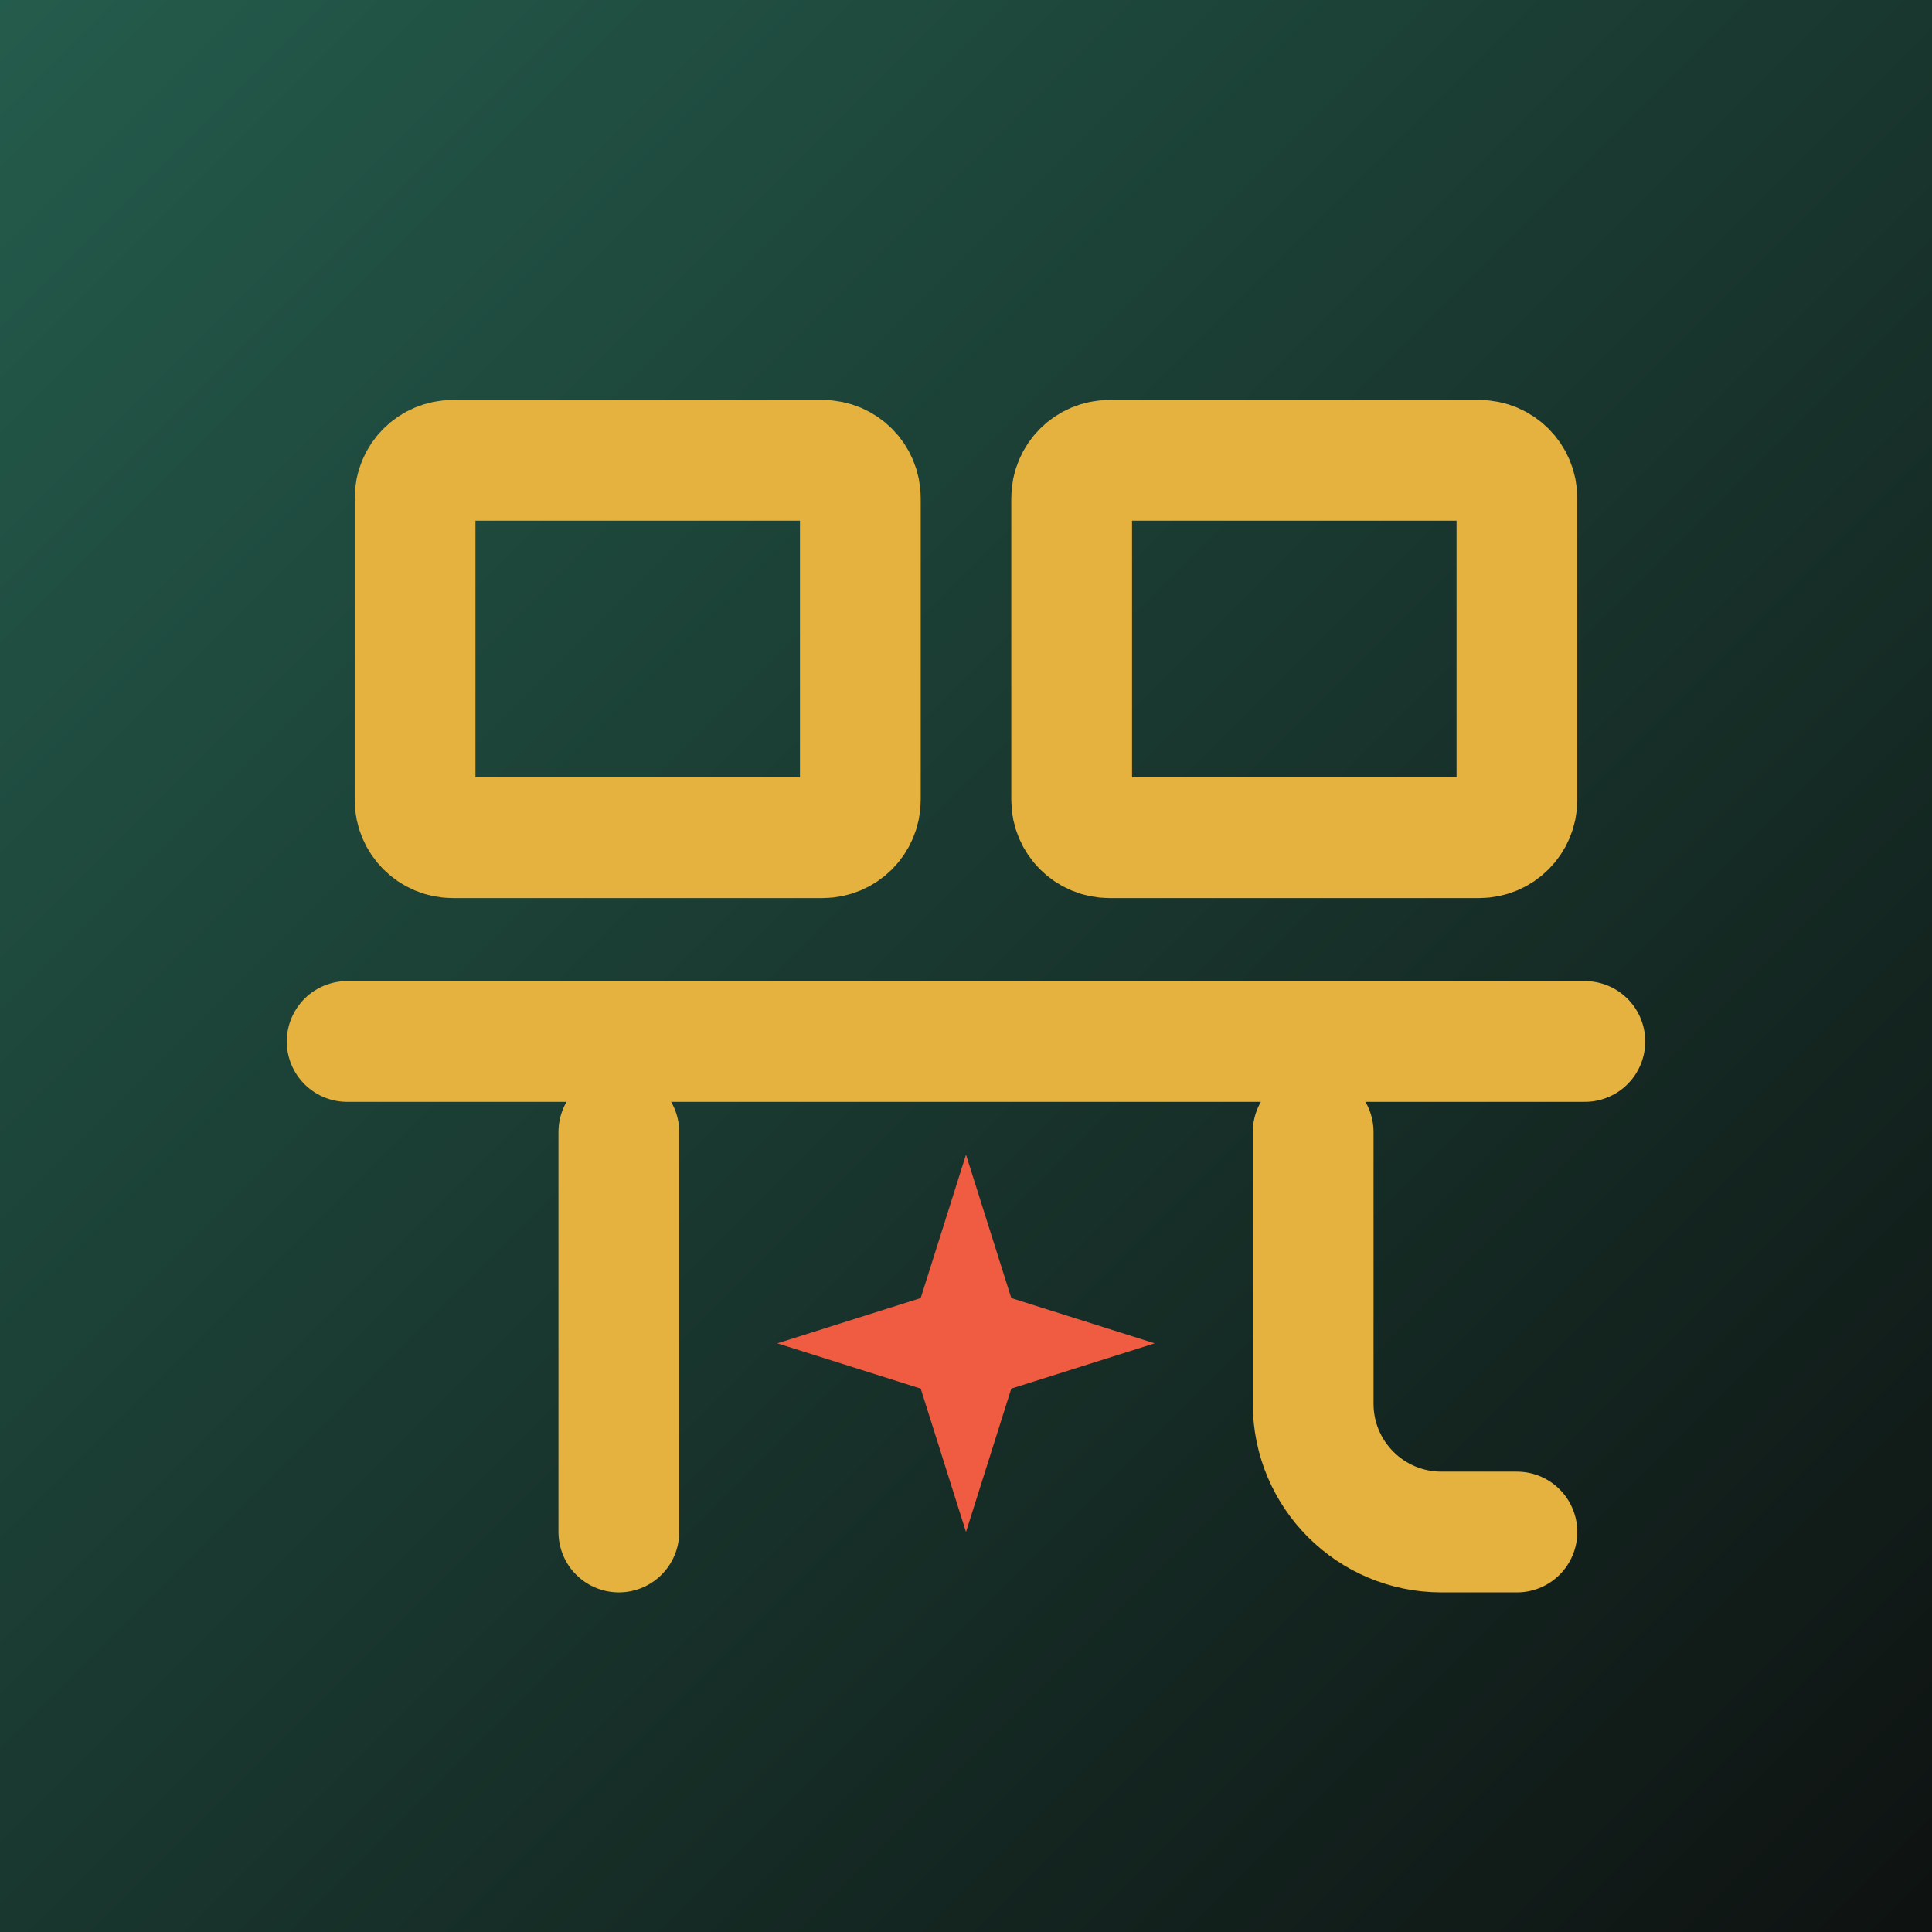
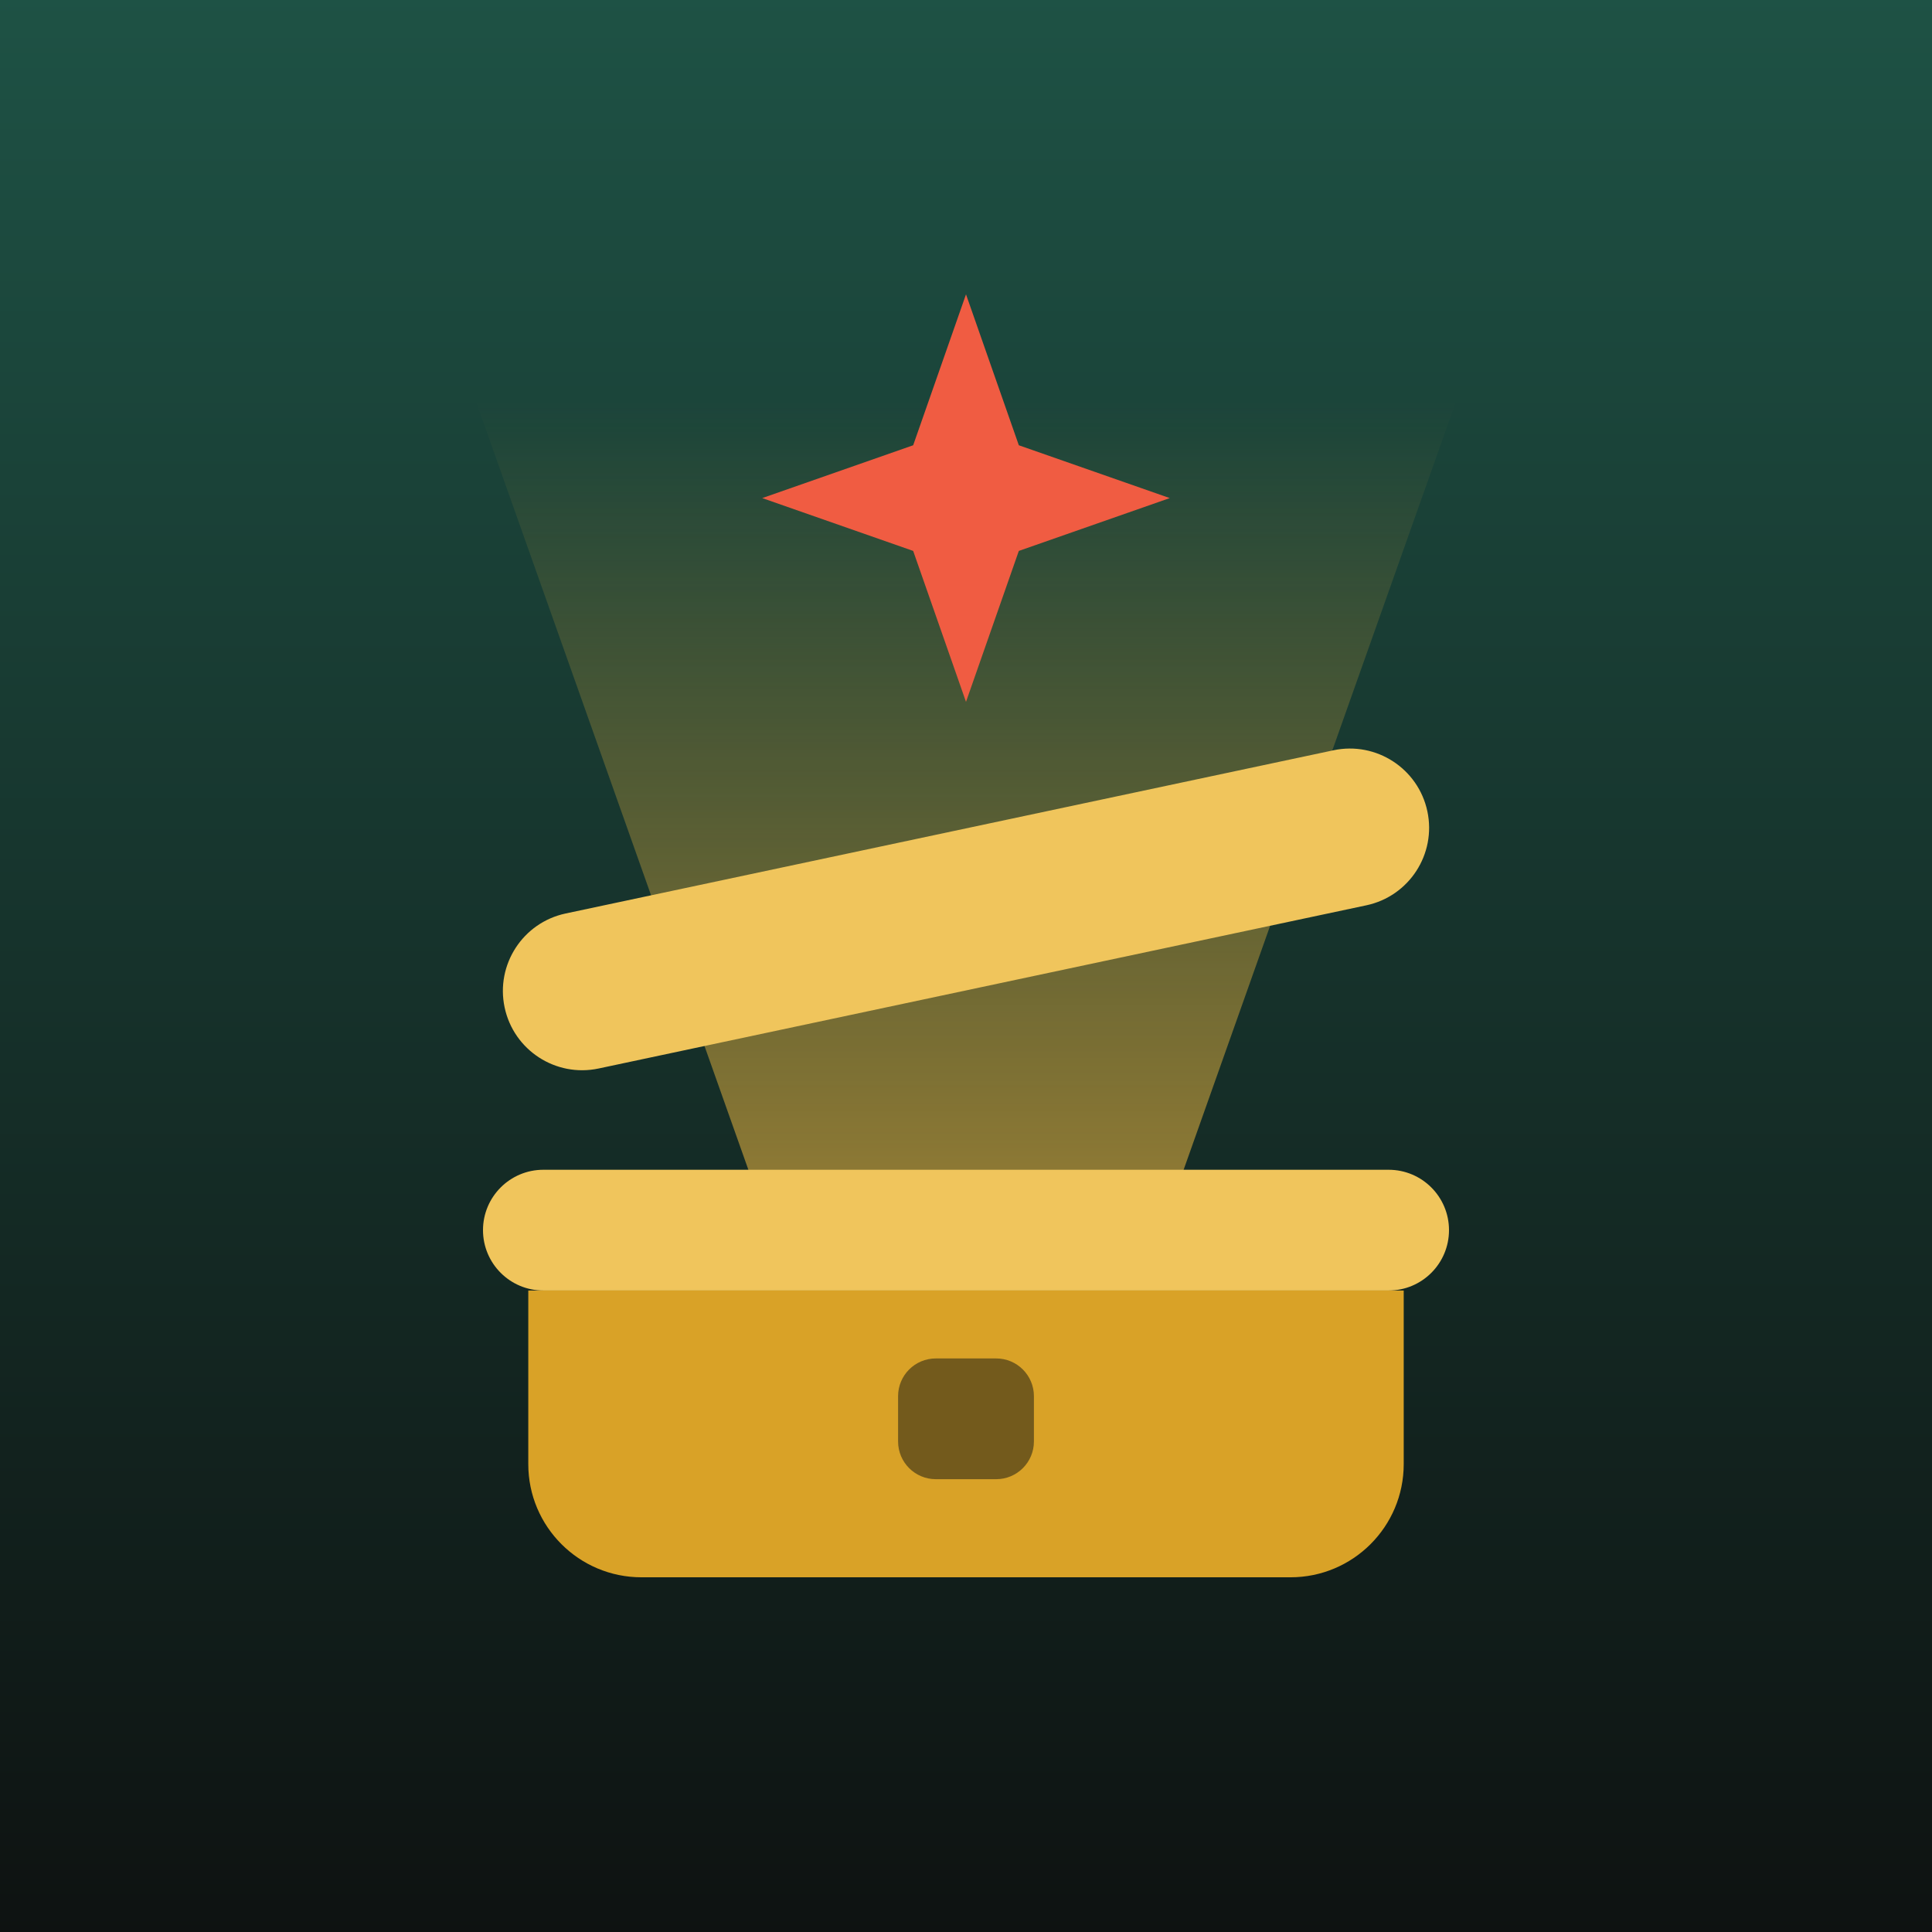
<svg xmlns="http://www.w3.org/2000/svg" viewBox="0 0 512 512">
  <defs>
-     <linearGradient id="g7" x1="0" y1="0" x2="1" y2="1">
-       <stop offset="0" stop-color="#245C4C" />
+     <linearGradient id="b" x1="0" y1="0" x2="0" y2="1">
+       <stop offset="0" stop-color="#1E5245" />
      <stop offset="1" stop-color="#0E1211" />
    </linearGradient>
+     <linearGradient id="beam" x1="0" y1="1" x2="0" y2="0">
+       <stop offset="0" stop-color="#E5B23F" stop-opacity=".62" />
+       <stop offset="1" stop-color="#E5B23F" stop-opacity="0" />
+     </linearGradient>
  </defs>
-   <rect width="512" height="512" fill="url(#g7)" />
-   <g fill="none" stroke="#E5B23F" stroke-width="32" stroke-linecap="round" stroke-linejoin="round">
-     <rect x="110" y="122" width="118" height="100" rx="10" />
-     <rect x="284" y="122" width="118" height="100" rx="10" />
-     <path d="M92 276 H420" />
-     <path d="M164 300 V406" />
-     <path d="M348 300 V372 a34 34 0 0 0 34 34 h20" />
-   </g>
-   <path d="M256 306 L268 344 L306 356 L268 368 L256 406 L244 368 L206 356 L244 344 Z" fill="#F05C42" />
+   <rect width="512" height="512" fill="url(#b)" />
+   <path d="M204 326 L308 326 L386 106 L126 106 Z" fill="url(#beam)" />
+   <path d="M256 78 L270 118 L310 132 L270 146 L256 186 L242 146 L202 132 L242 118 Z" fill="#F05C42" />
+   <rect x="131" y="220" width="250" height="42" rx="21" fill="#F0C55C" transform="rotate(-12 256 241)" />
+   <rect x="128" y="310" width="256" height="32" rx="16" fill="#F0C55C" />
+   <path d="M140 342 h232 v46 a30 30 0 0 1 -30 30 h-172 a30 30 0 0 1 -30 -30 z" fill="#D9A227" />
+   <rect x="238" y="360" width="36" height="32" rx="10" fill="#0E1211" opacity=".5" />
</svg>
